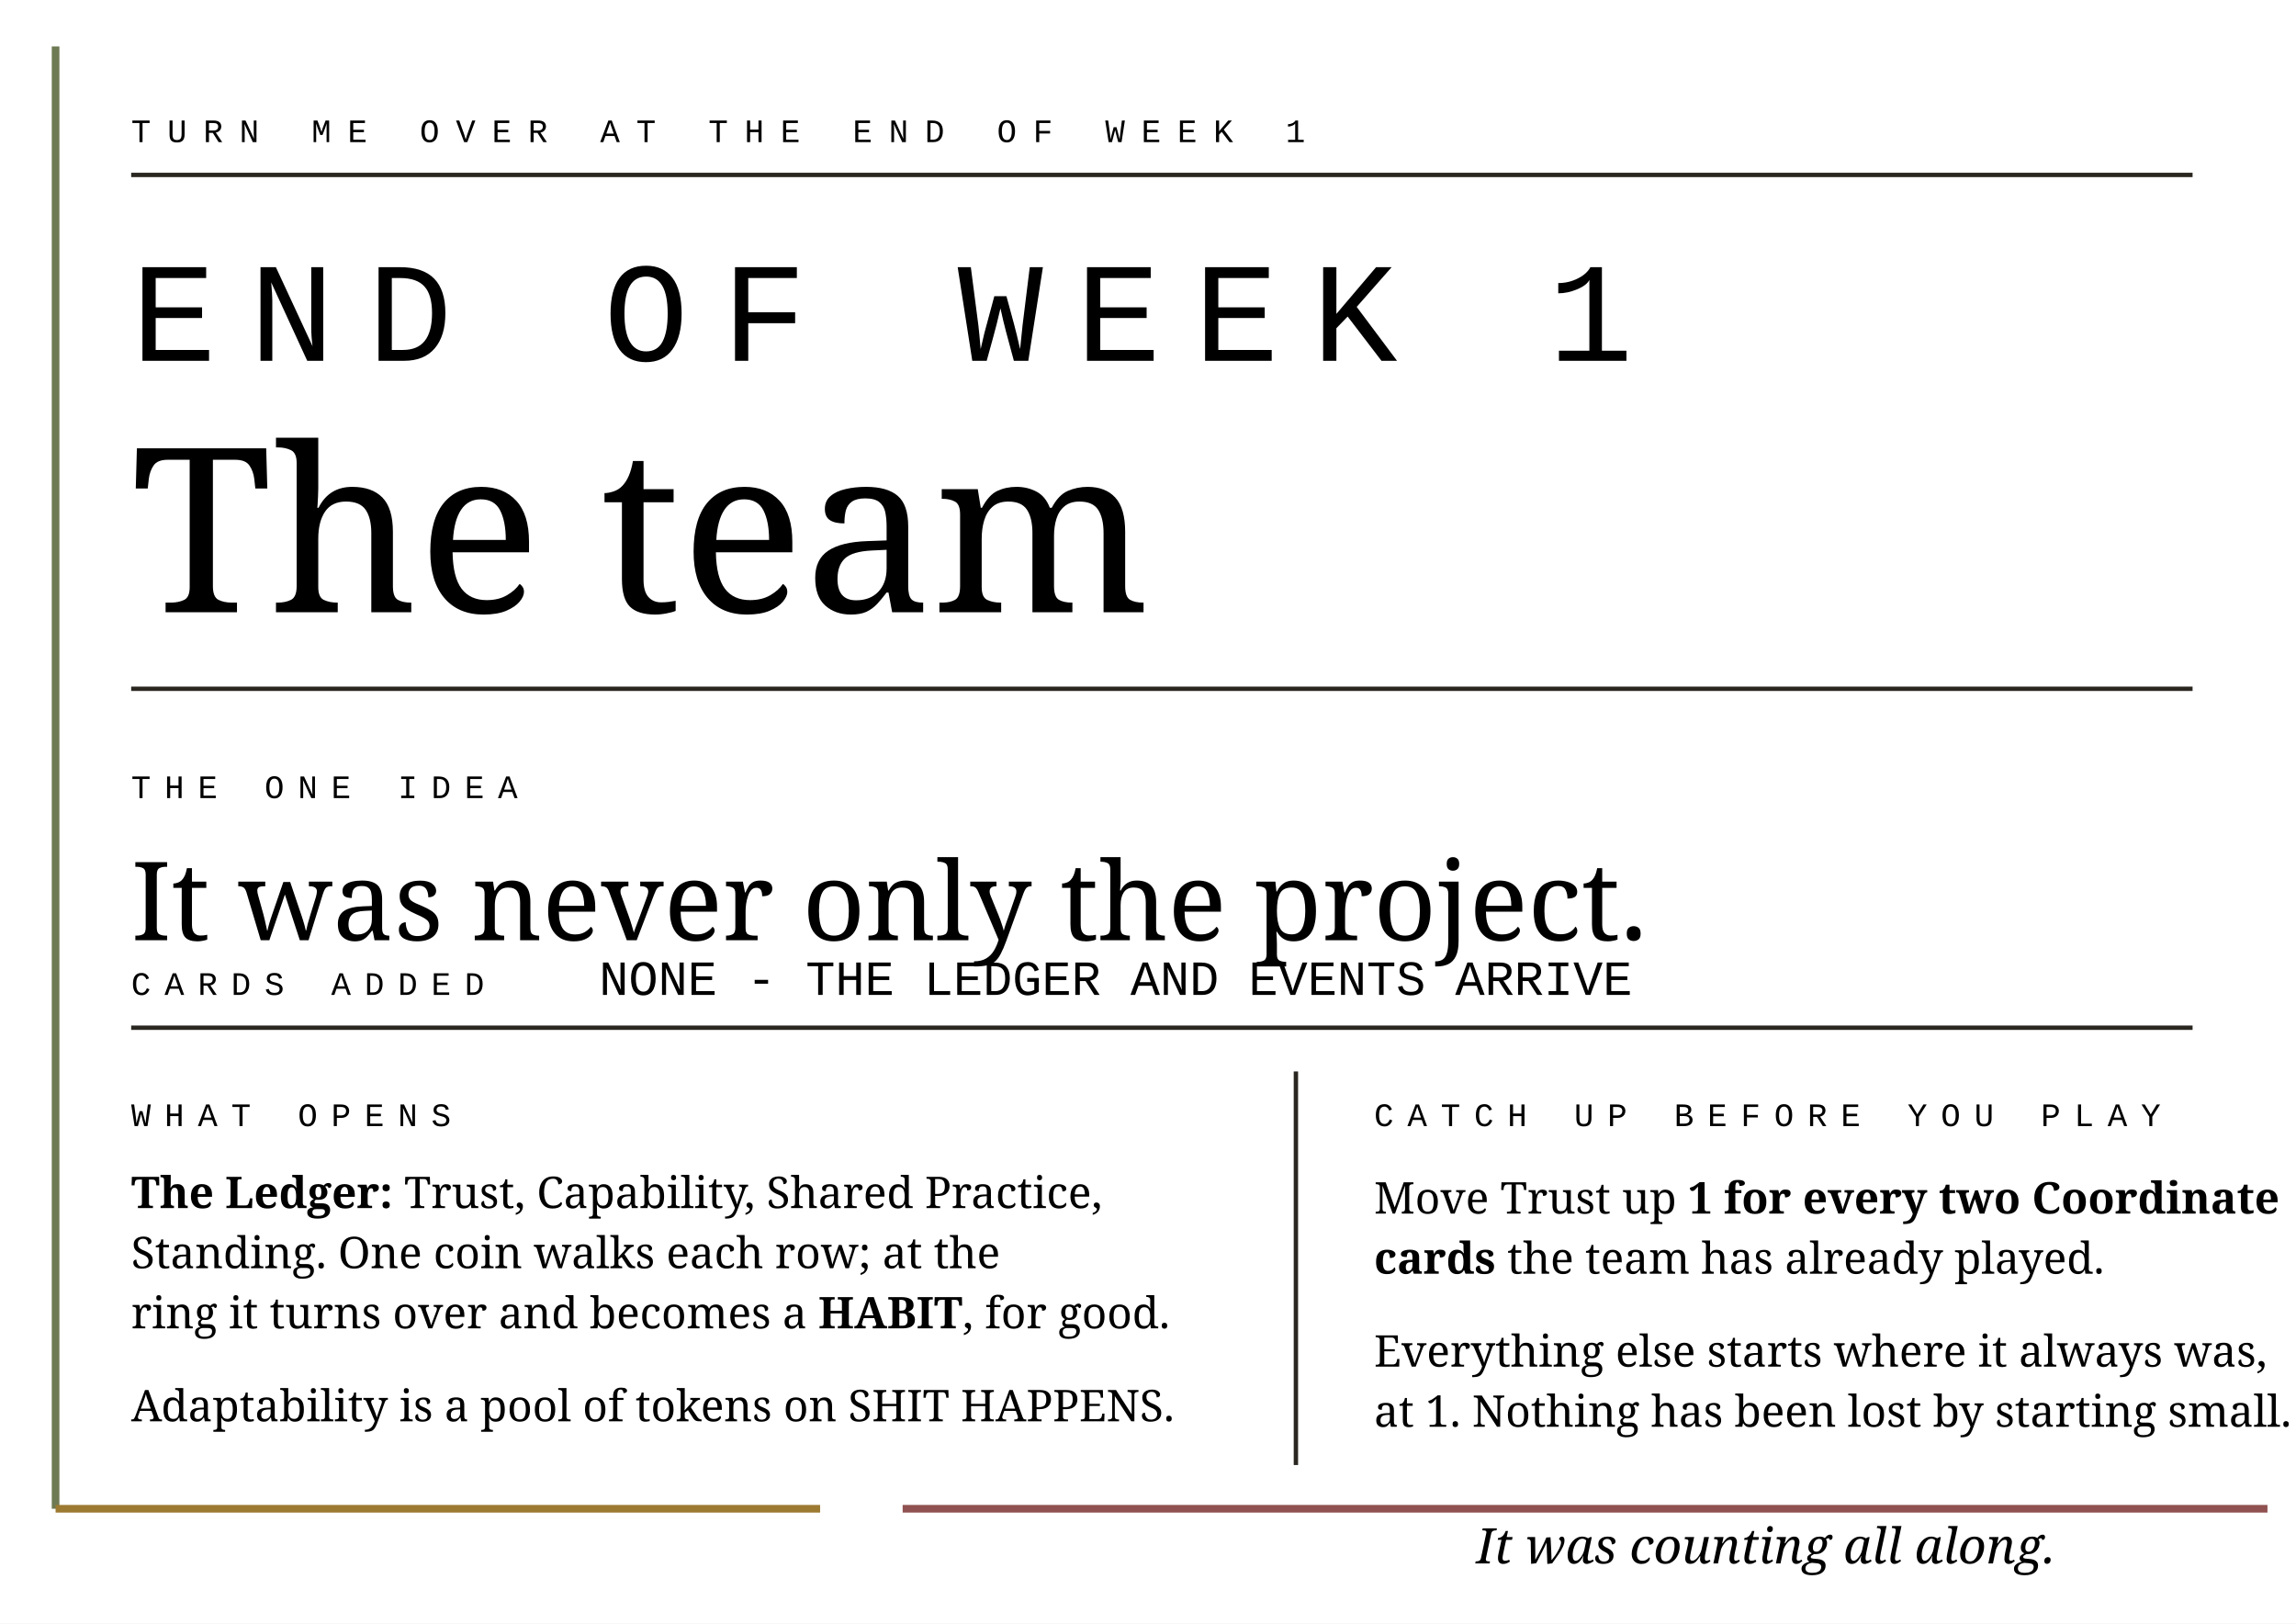
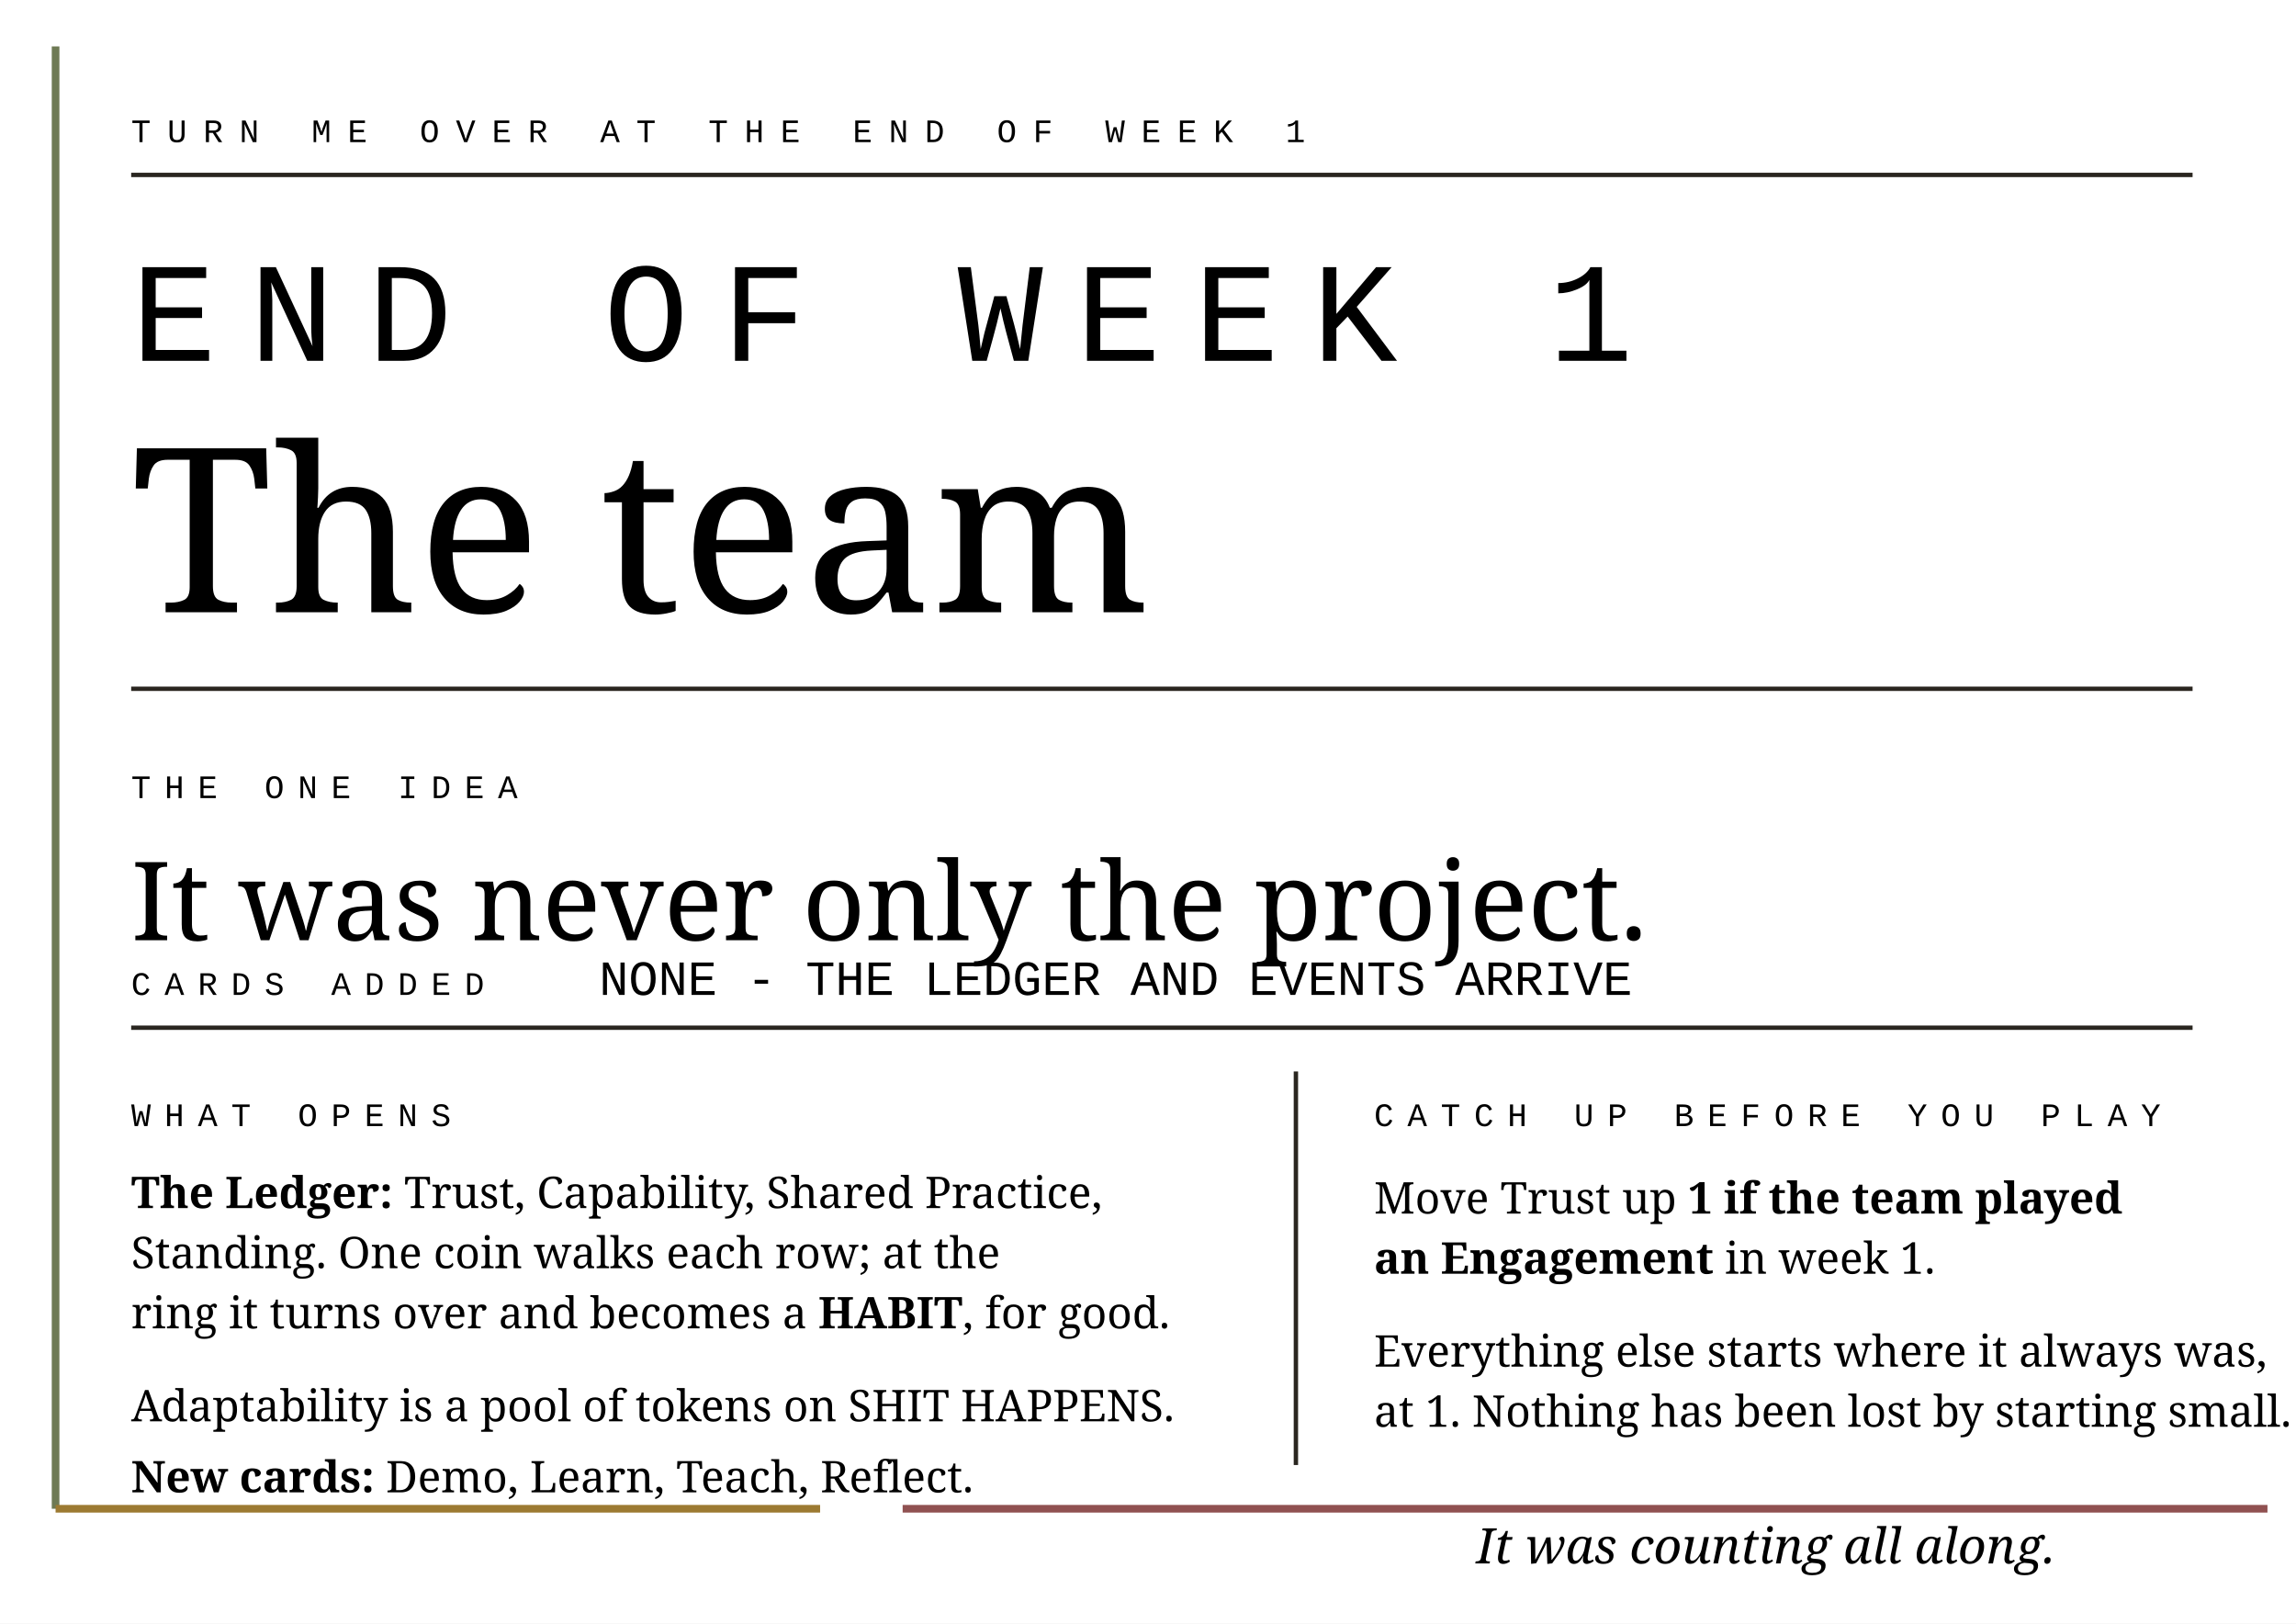
<svg xmlns="http://www.w3.org/2000/svg" width="297mm" height="210mm" viewBox="0 0 297 210">
  <style>
  .s { font-family:"EB Garamond",Garamond,Georgia,serif; fill:#000000; }
  .m { font-family:"IBM Plex Mono","Courier New",monospace; fill:#000000; }
  .h { fill:none; stroke:#2A2620; stroke-width:.8; }
  .q { fill:#000000; }
</style>
  <g transform="scale(0.7070064)">
    <rect width="471" height="297" fill="#FFFFFF" />
    <text x="24" y="26" class="m q" font-size="6" letter-spacing="3">TURN ME OVER AT THE END OF WEEK 1</text>
    <line x1="24" y1="32" x2="401.16" y2="32" class="h" />
    <text x="24" y="66" class="m" font-size="26" letter-spacing="6">END OF WEEK 1</text>
    <text x="24" y="112" class="s" font-size="42">The team</text>
    <line x1="24" y1="126" x2="401.16" y2="126" class="h" stroke-width="1.2" />
    <text x="24" y="146" class="m q" font-size="6" letter-spacing="2.5">THE ONE IDEA</text>
    <text x="24" y="172" class="s" font-size="20">It was never only the project.</text>
    <text x="24" y="182" class="m q" font-size="6" letter-spacing="2.5">CARDS ADDED</text>
    <text x="109.6" y="182" class="m" font-size="9">NONE - THE LEDGER AND EVENTS ARRIVE</text>
    <line x1="24" y1="188" x2="401.16" y2="188" class="h" stroke-width=".5" />
    <text x="24" y="206" class="m q" font-size="6" letter-spacing="2.5">WHAT OPENS</text>
    <text x="24" y="221" class="s" font-size="8">
      <tspan font-weight="bold">The Ledger:</tspan> Trust, Capability, Shared Practice,</text>
    <text x="24" y="232" class="s" font-size="8">Standing. One coin walks each row; at the</text>
    <text x="24" y="243" class="s" font-size="8">ring it turns over and becomes a <tspan font-weight="bold">HABIT</tspan>, for good.</text>
    <text x="24" y="260" class="s" font-size="8">Adaptability is a pool of tokens on SHIT HAPPENS.</text>
+     <text x="24" y="273" class="s" font-size="8">
+       <tspan font-weight="bold">New cards:</tspan> Demo, Learn, Teach, Reflect.</text>
    <line x1="237.1" y1="196" x2="237.1" y2="268" class="h" stroke-width=".4" />
    <text x="251.4" y="206" class="m" font-size="6" letter-spacing="2.5">CATCH UP BEFORE YOU PLAY</text>
-     <text x="251.4" y="222" class="s" font-size="8">Move Trust up <tspan font-weight="bold">1 for every two Coordinate</tspan>
+     <text x="251.4" y="222" class="s" font-size="8">Move Trust up <tspan font-weight="bold">1 if the team played</tspan>
    </text>
    <text x="251.4" y="233" class="s" font-size="8">
-       <tspan font-weight="bold">cards</tspan> the team has already played.</text>
+       <tspan font-weight="bold">an Engagement</tspan> in week 1.</text>
    <text x="251.4" y="250" class="s" font-size="8">Everything else starts where it always was,</text>
    <text x="251.4" y="261" class="s" font-size="8">at 1. Nothing has been lost by starting small.</text>
    <text x="270.1" y="286" class="s" font-size="9" font-style="italic">It was counting all along.</text>
    <line x1="10.17" y1="8.49" x2="10.17" y2="276" stroke="#6E7A54" stroke-width="1.4" />
    <line x1="10.17" y1="276" x2="150.05" y2="276" stroke="#9C7A32" stroke-width="1.4" />
    <line x1="165.15" y1="276" x2="414.86" y2="276" stroke="#905151" stroke-width="1.4" />
  </g>
</svg>
